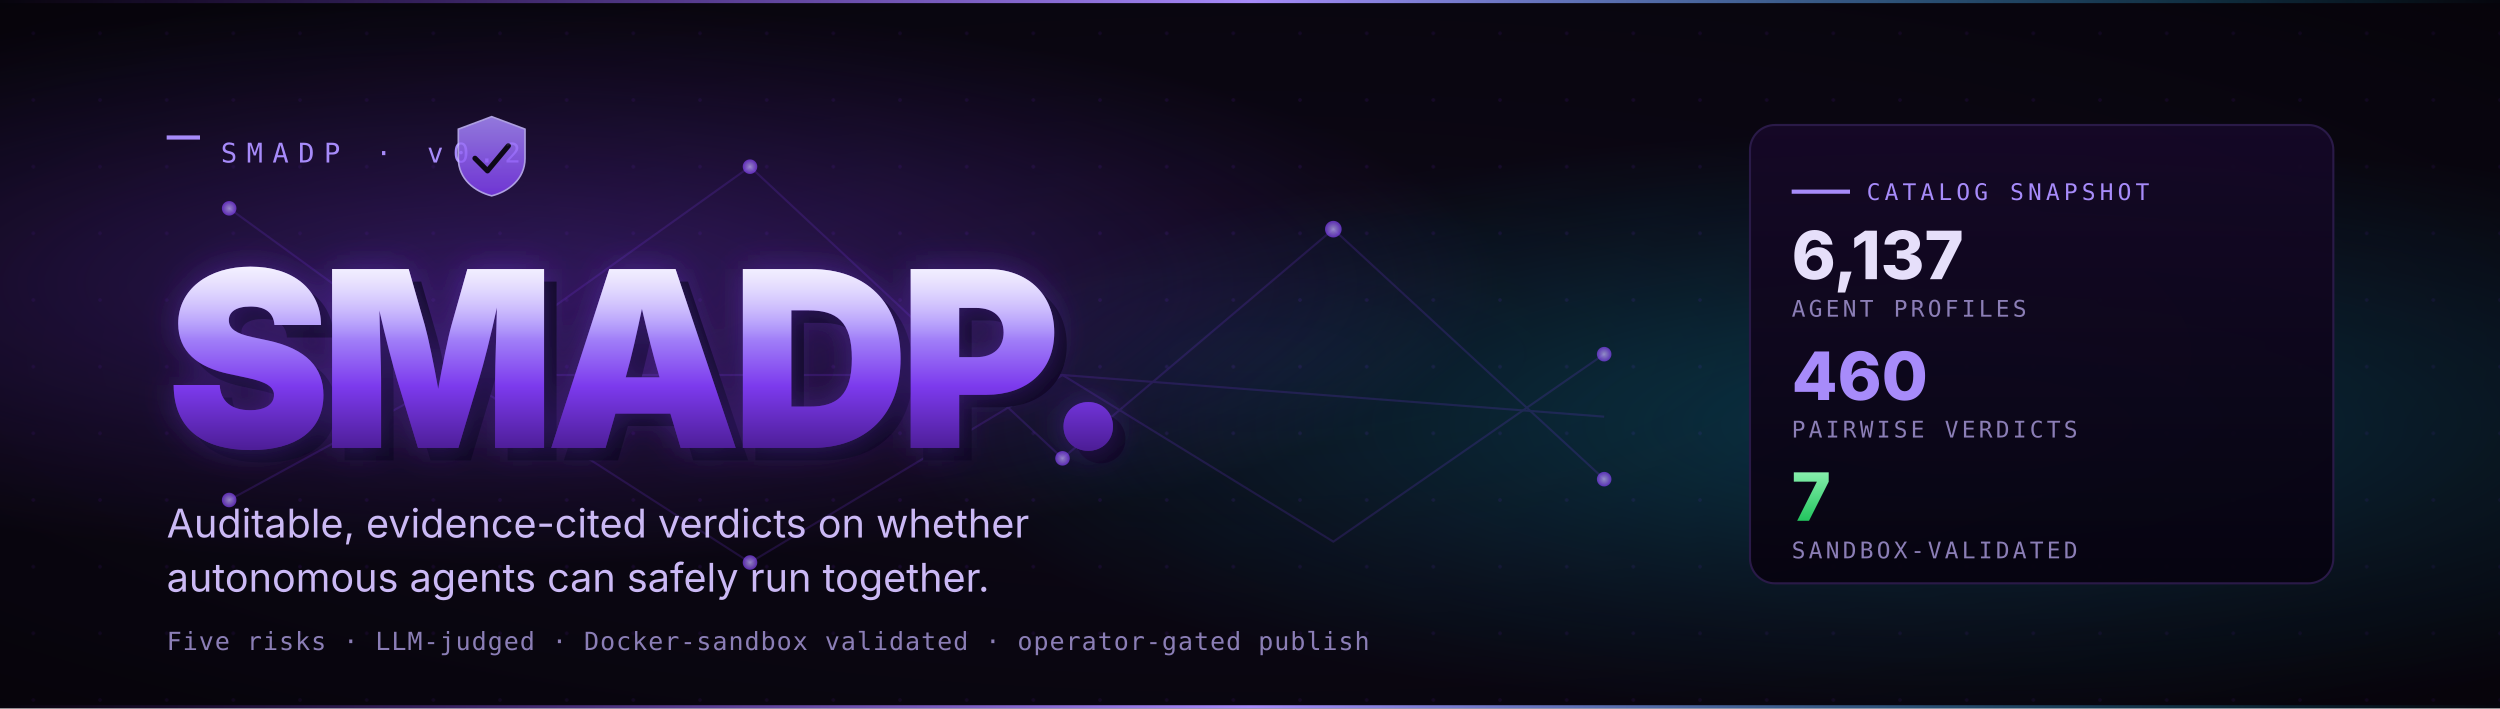
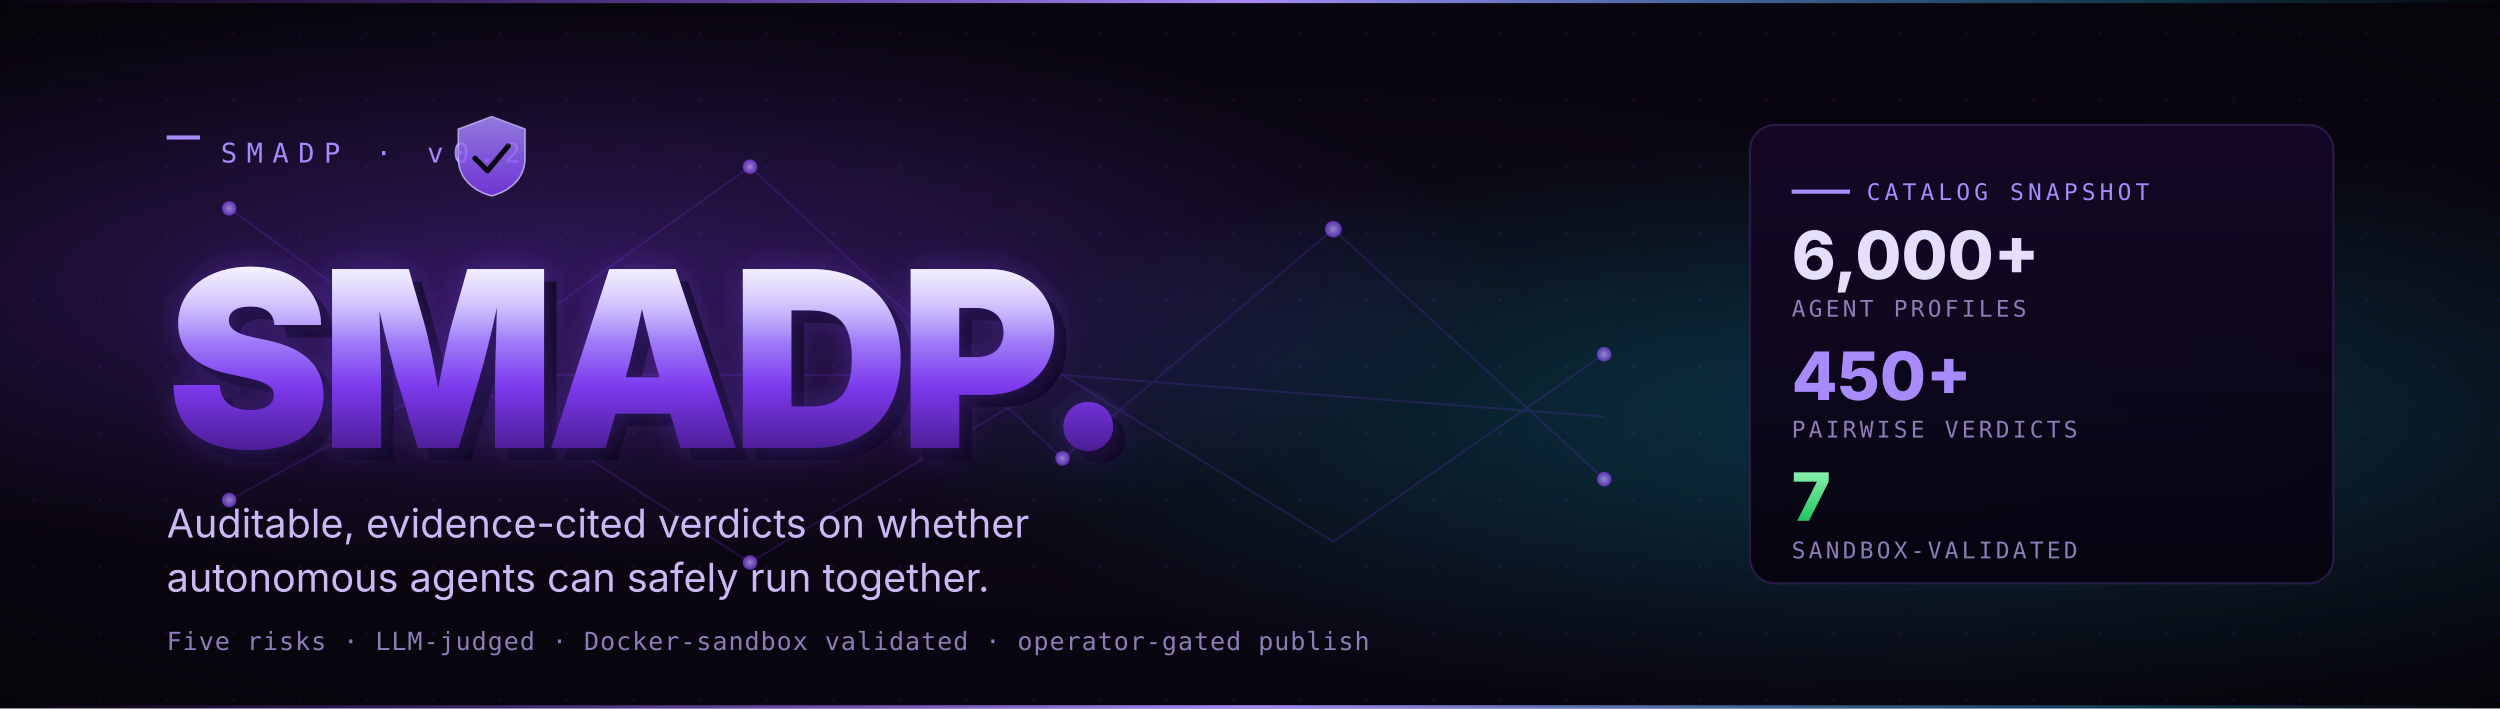
<svg xmlns="http://www.w3.org/2000/svg" viewBox="0 0 1200 340" width="1200" height="340" role="img" aria-label="SMADP — Safe Multi-Agent Deployment Platform">
  <defs>
    <pattern id="grid" x="0" y="0" width="32" height="32" patternUnits="userSpaceOnUse">
      <circle cx="16" cy="16" r="0.9" fill="#1a0b2e" />
    </pattern>
    <radialGradient id="bgVignette" cx="0.5" cy="0.5" r="0.75">
      <stop offset="0" stop-color="#0f0820" stop-opacity="0" />
      <stop offset="1" stop-color="#000000" stop-opacity="0.5" />
    </radialGradient>
    <radialGradient id="glowPurple" cx="0.2" cy="0.4" r="0.4">
      <stop offset="0" stop-color="#7C3AED" stop-opacity="0.42" />
      <stop offset="1" stop-color="#7C3AED" stop-opacity="0" />
    </radialGradient>
    <radialGradient id="glowCyan" cx="0.78" cy="0.6" r="0.42">
      <stop offset="0" stop-color="#06B6D4" stop-opacity="0.30" />
      <stop offset="1" stop-color="#06B6D4" stop-opacity="0" />
    </radialGradient>
    <linearGradient id="wordmark" x1="0%" y1="0%" x2="0%" y2="100%">
      <stop offset="0%" stop-color="#E5DEFF" />
      <stop offset="35%" stop-color="#A78BFA" />
      <stop offset="65%" stop-color="#7C3AED" />
      <stop offset="100%" stop-color="#4C1D95" />
    </linearGradient>
    <linearGradient id="wordmarkLight" x1="0%" y1="0%" x2="0%" y2="100%">
      <stop offset="0%" stop-color="#ffffff" stop-opacity="0.55" />
      <stop offset="40%" stop-color="#ffffff" stop-opacity="0" />
    </linearGradient>
    <filter id="glow" x="-10%" y="-30%" width="120%" height="160%">
      <feGaussianBlur stdDeviation="8" result="b" />
      <feMerge>
        <feMergeNode in="b" />
        <feMergeNode in="SourceGraphic" />
      </feMerge>
    </filter>
    <linearGradient id="stripe" x1="0%" y1="0%" x2="100%" y2="0%">
      <stop offset="0%" stop-color="#7C3AED" stop-opacity="0" />
      <stop offset="50%" stop-color="#A78BFA" stop-opacity="1" />
      <stop offset="100%" stop-color="#06B6D4" stop-opacity="0" />
    </linearGradient>
    <linearGradient id="panel" x1="0%" y1="0%" x2="0%" y2="100%">
      <stop offset="0%" stop-color="#150827" stop-opacity="0.95" />
      <stop offset="100%" stop-color="#06030f" stop-opacity="0.95" />
    </linearGradient>
    <linearGradient id="tierGreen" x1="0" y1="0" x2="0" y2="1">
      <stop offset="0" stop-color="#86EFAC" />
      <stop offset="1" stop-color="#22C55E" />
    </linearGradient>
    <linearGradient id="shieldFace" x1="0" y1="0" x2="0" y2="1">
      <stop offset="0" stop-color="#A78BFA" />
      <stop offset="1" stop-color="#7C3AED" />
    </linearGradient>
    <radialGradient id="node" cx="0.5" cy="0.5" r="0.5">
      <stop offset="0" stop-color="#C7B8FF" />
      <stop offset="1" stop-color="#7C3AED" />
    </radialGradient>
  </defs>
  <rect width="1200" height="340" fill="#0b0712" />
  <rect width="1200" height="340" fill="url(#grid)" />
  <rect width="1200" height="340" fill="url(#glowPurple)" />
  <rect width="1200" height="340" fill="url(#glowCyan)" />
  <rect width="1200" height="340" fill="url(#bgVignette)" />
  <rect x="0" y="0" width="1200" height="1.5" fill="url(#stripe)" />
  <rect x="0" y="338.5" width="1200" height="1.5" fill="url(#stripe)" />
  <g opacity="0.18" stroke="#7C3AED" stroke-width="1" fill="none">
    <path d="M 110 100 L 220 180 L 360 80 L 510 220 L 640 110 L 770 230" />
    <path d="M 110 240 L 220 180 L 360 270 L 510 180 L 640 260 L 770 170" />
    <path d="M 220 180 L 510 180 L 770 200" />
  </g>
  <g opacity="0.7">
    <circle cx="110" cy="100" r="3.5" fill="url(#node)" />
    <circle cx="220" cy="180" r="4" fill="url(#node)" />
    <circle cx="360" cy="80" r="3.5" fill="url(#node)" />
    <circle cx="510" cy="220" r="3.5" fill="url(#node)" />
    <circle cx="640" cy="110" r="4" fill="url(#node)" />
    <circle cx="770" cy="230" r="3.5" fill="url(#node)" />
    <circle cx="110" cy="240" r="3.5" fill="url(#node)" />
    <circle cx="360" cy="270" r="3.5" fill="url(#node)" />
    <circle cx="770" cy="170" r="3.5" fill="url(#node)" />
  </g>
  <g transform="translate(80, 78)">
    <rect x="0" y="-13" width="16" height="2" fill="#A78BFA" />
    <text x="26" y="0" font-family="ui-monospace, SFMono-Regular, Menlo, Monaco, Consolas, monospace" font-size="13" fill="#A78BFA" letter-spacing="0.35em">SMADP · v0.2</text>
  </g>
  <g transform="translate(220, 56)" opacity="0.85">
    <path d="M 16 0 L 32 6 V 20 C 32 30 24 36 16 38 C 8 36 0 30 0 20 V 6 Z" fill="url(#shieldFace)" stroke="#C7B8FF" stroke-width="0.8" />
    <path d="M 8 20 L 14 26 L 24 14" fill="none" stroke="#0b0712" stroke-width="2.5" stroke-linecap="round" stroke-linejoin="round" />
  </g>
  <g transform="translate(80, 215)">
    <text font-family="Inter, system-ui, -apple-system, Segoe UI, Roboto, sans-serif" font-weight="900" font-size="118" fill="#0d0820" letter-spacing="-0.04em" transform="translate(6, 6)">SMADP.</text>
    <text font-family="Inter, system-ui, -apple-system, Segoe UI, Roboto, sans-serif" font-weight="900" font-size="118" fill="#7C3AED" fill-opacity="0.38" letter-spacing="-0.04em" filter="url(#glow)">SMADP.</text>
    <text font-family="Inter, system-ui, -apple-system, Segoe UI, Roboto, sans-serif" font-weight="900" font-size="118" fill="url(#wordmark)" letter-spacing="-0.04em">SMADP.</text>
    <text font-family="Inter, system-ui, -apple-system, Segoe UI, Roboto, sans-serif" font-weight="900" font-size="118" fill="url(#wordmarkLight)" letter-spacing="-0.04em">SMADP.</text>
  </g>
  <text x="80" y="258" font-family="Inter, system-ui, -apple-system, Segoe UI, Roboto, sans-serif" font-size="19" fill="#cbb9f5">
    Auditable, evidence-cited verdicts on whether
  </text>
  <text x="80" y="284" font-family="Inter, system-ui, -apple-system, Segoe UI, Roboto, sans-serif" font-size="19" fill="#cbb9f5">
    autonomous agents can safely run together.
  </text>
  <text x="80" y="312" font-family="ui-monospace, SFMono-Regular, Menlo, Monaco, Consolas, monospace" font-size="12" fill="#8b7eb6" letter-spacing="0.04em">
    Five risks · LLM-judged · Docker-sandbox validated · operator-gated publish
  </text>
  <g transform="translate(840, 60)">
    <rect x="0" y="0" width="280" height="220" rx="12" fill="url(#panel)" stroke="#2a1a48" stroke-width="1" />
    <line x1="20" y1="32" x2="48" y2="32" stroke="#A78BFA" stroke-width="2" />
    <text x="56" y="36" font-family="ui-monospace, SFMono-Regular, Menlo, Monaco, Consolas, monospace" font-size="11" fill="#A78BFA" letter-spacing="0.18em">CATALOG SNAPSHOT</text>
-     <text x="20" y="74" font-family="Inter, system-ui, sans-serif" font-weight="800" font-size="32" fill="#e6dffa">6,137</text>
+     <text x="20" y="74" font-family="Inter, system-ui, sans-serif" font-weight="800" font-size="32" fill="#e6dffa">6,000+</text>
    <text x="20" y="92" font-family="ui-monospace, SFMono-Regular, Menlo, Monaco, Consolas, monospace" font-size="11" fill="#8b7eb6" letter-spacing="0.14em">AGENT PROFILES</text>
-     <text x="20" y="132" font-family="Inter, system-ui, sans-serif" font-weight="800" font-size="32" fill="#A78BFA">460</text>
+     <text x="20" y="132" font-family="Inter, system-ui, sans-serif" font-weight="800" font-size="32" fill="#A78BFA">450+</text>
    <text x="20" y="150" font-family="ui-monospace, SFMono-Regular, Menlo, Monaco, Consolas, monospace" font-size="11" fill="#8b7eb6" letter-spacing="0.14em">PAIRWISE VERDICTS</text>
    <text x="20" y="190" font-family="Inter, system-ui, sans-serif" font-weight="800" font-size="32" fill="url(#tierGreen)">7</text>
    <text x="20" y="208" font-family="ui-monospace, SFMono-Regular, Menlo, Monaco, Consolas, monospace" font-size="11" fill="#8b7eb6" letter-spacing="0.14em">SANDBOX-VALIDATED</text>
  </g>
</svg>
